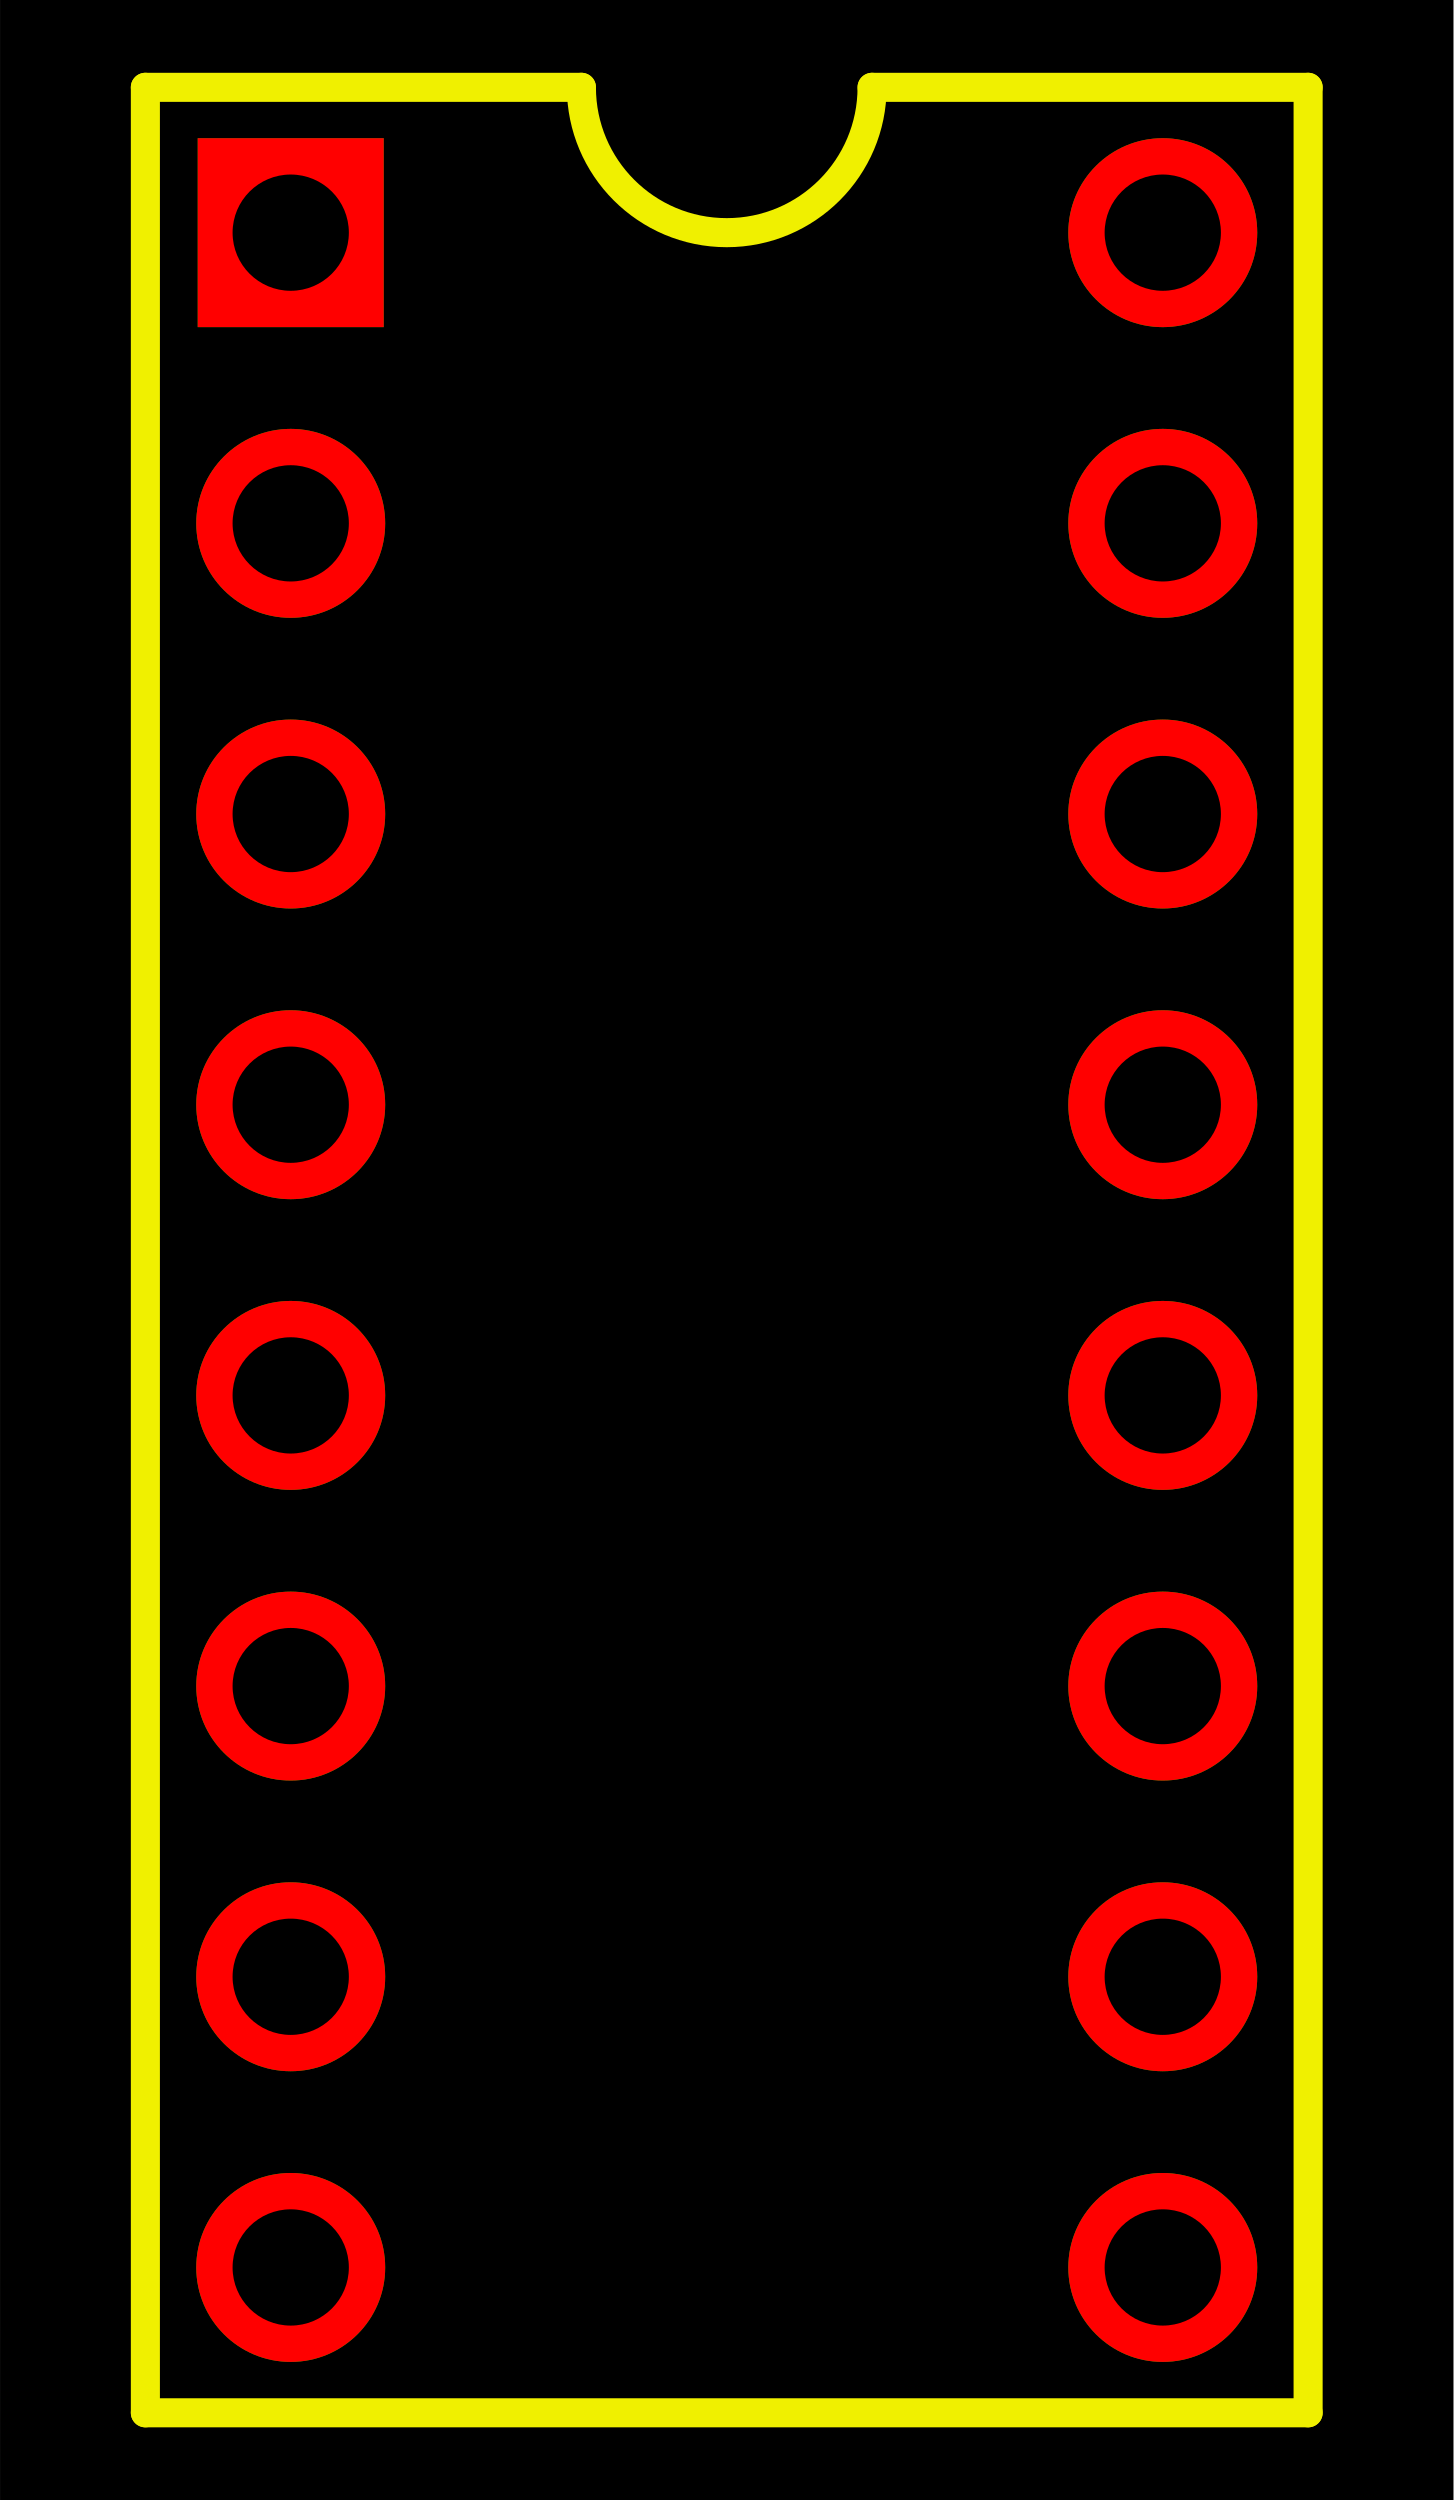
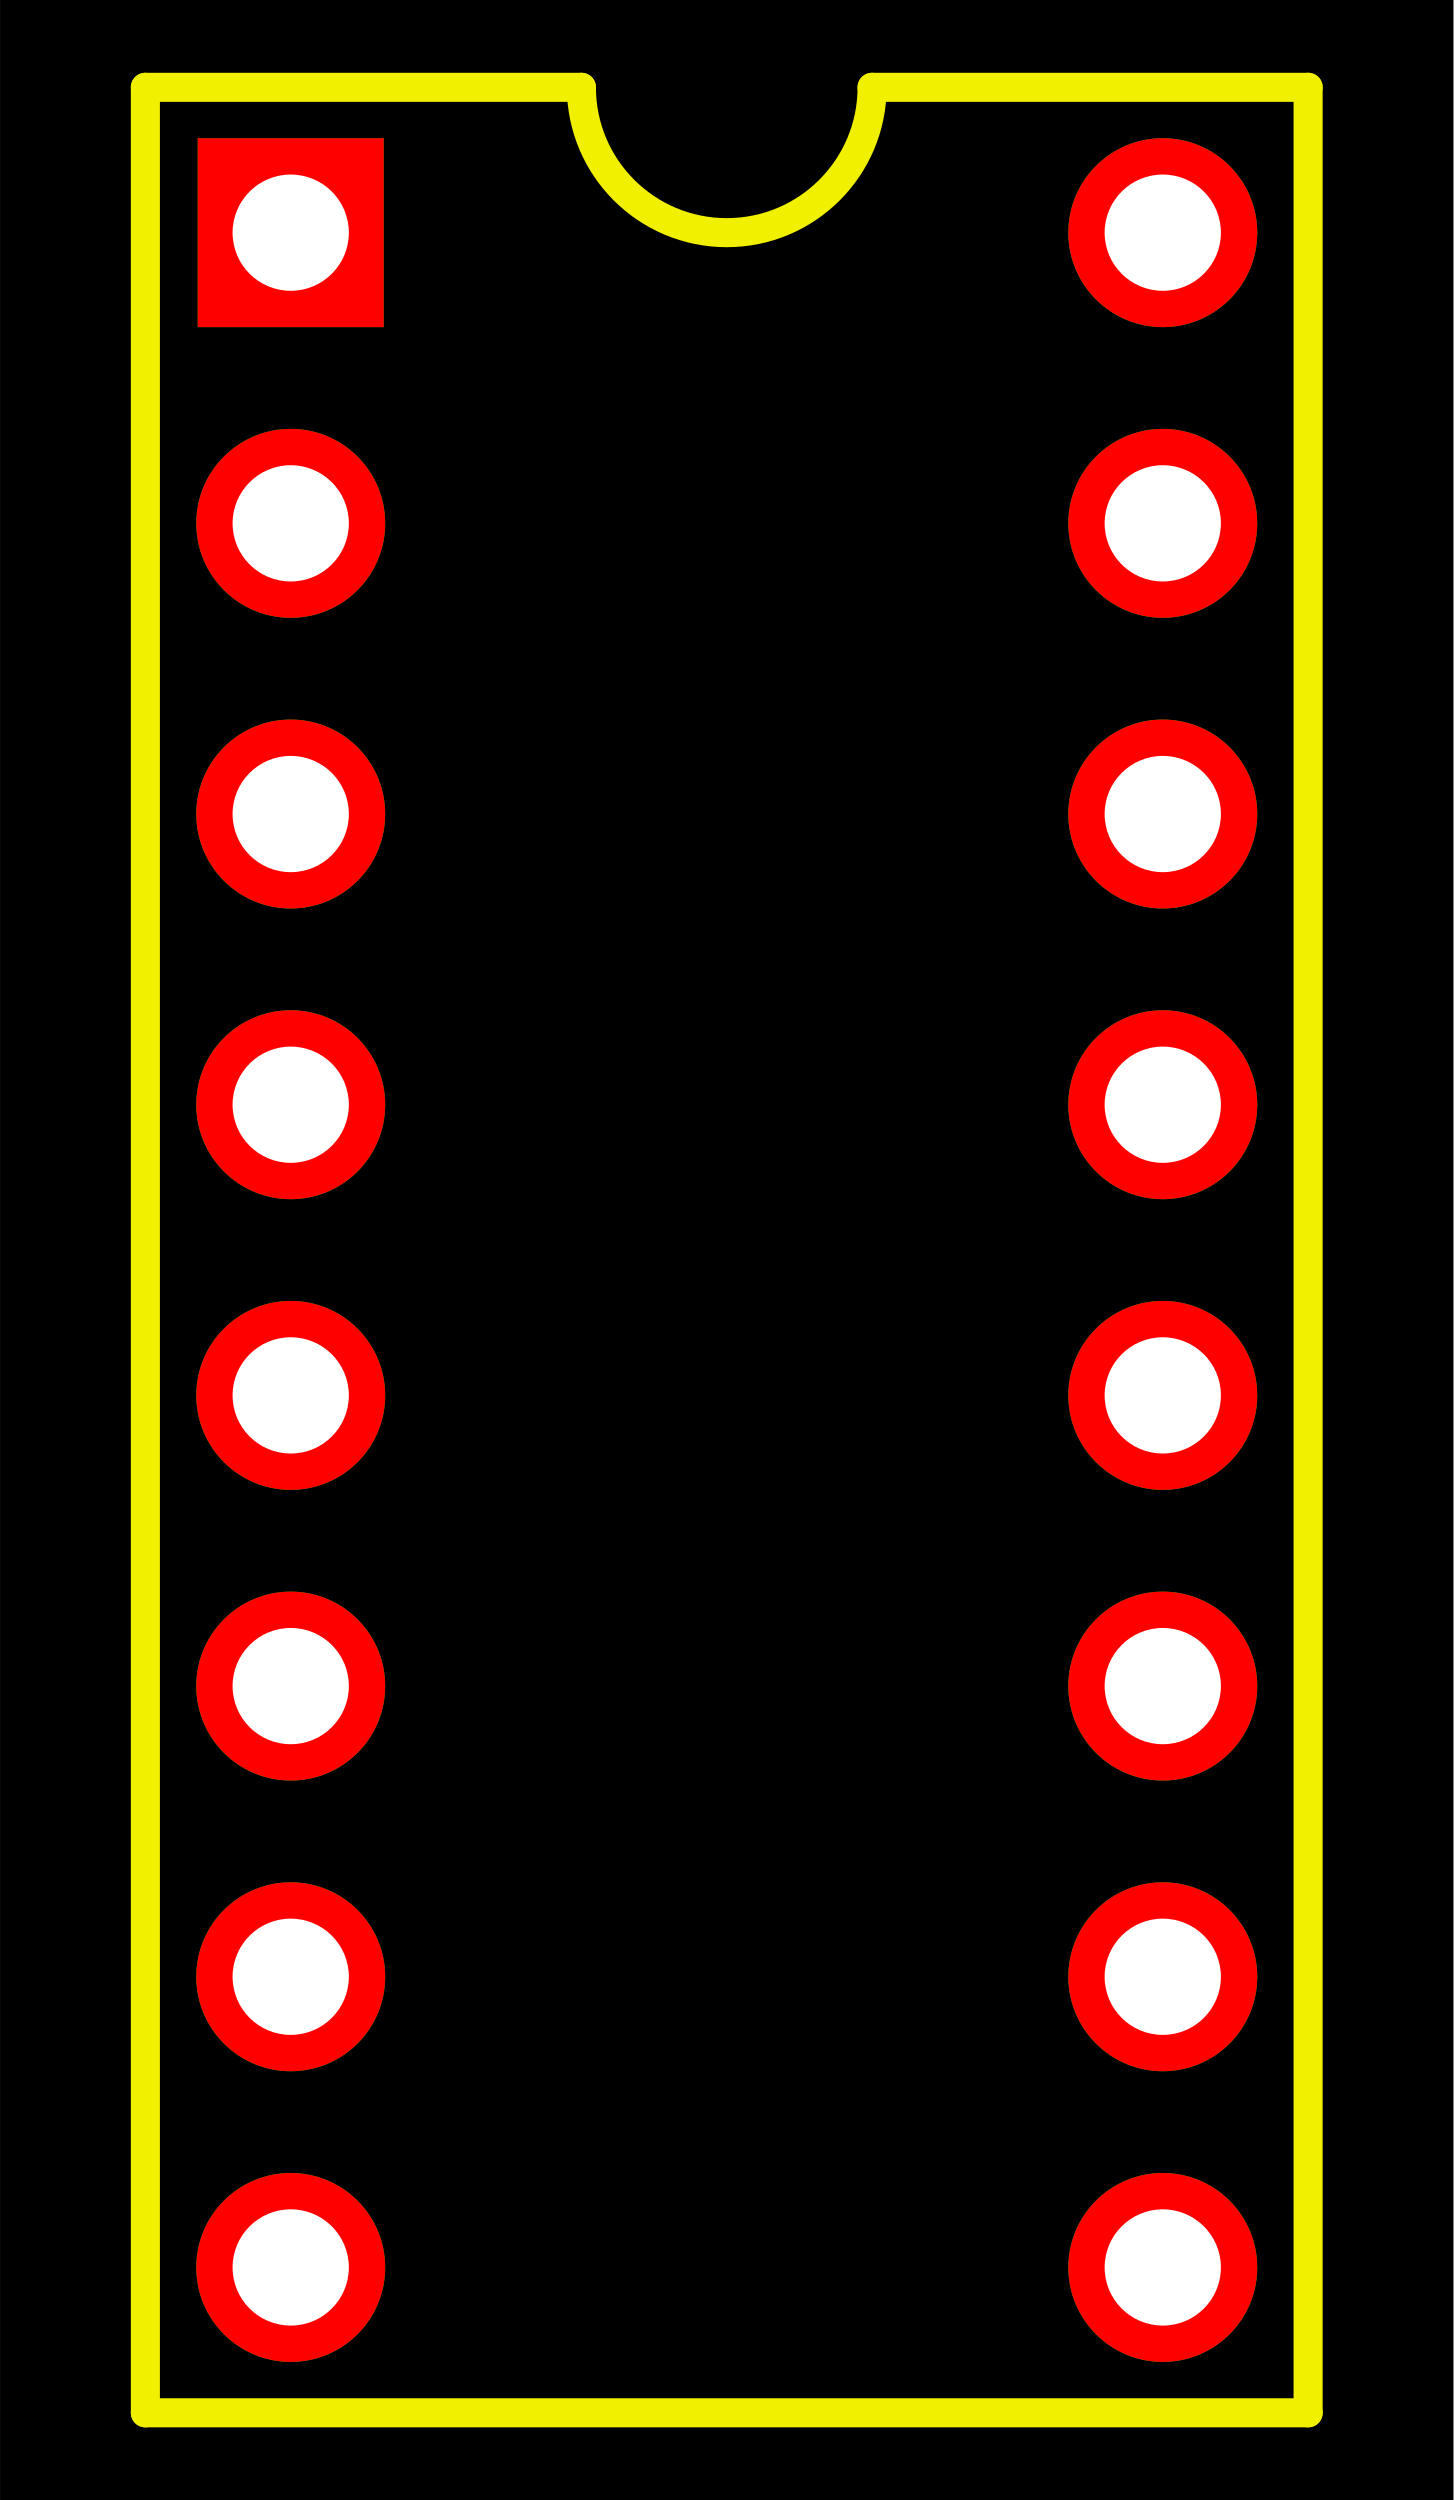
<svg xmlns="http://www.w3.org/2000/svg" xmlns:ns0="http://www.danielwagenaar.net/cpcb-ns.html" width="12.7mm" height="21.844mm" viewBox="0 0 500 860.039" version="1.2" baseProfile="tiny">
  <ns0:part pkg="dip-16">
-     <ns0:group ref="J?a">
-       <ns0:hole p="190500 431800" id="10160" od="16510" sq="0" ref="5" />
-       <ns0:arc p="228600 317500" r="12700" lw="2540" l="1" ang="180" rota="90" />
-       <ns0:trace p1="279400 317500" p2="241300 317500" w="2540" l="1" />
-       <ns0:trace p1="279400 520700" p2="279400 317500" w="2540" l="1" />
-       <ns0:hole p="190500 381000" id="10160" od="16510" sq="0" ref="3" />
-       <ns0:hole p="190500 355600" id="10160" od="16510" sq="0" ref="2" />
-       <ns0:hole p="190500 330200" id="10160" od="16510" sq="1" ref="1" />
-       <ns0:hole p="190500 457200" id="10160" od="16510" sq="0" ref="6" />
-       <ns0:hole p="190500 482600" id="10160" od="16510" sq="0" ref="7" />
-       <ns0:hole p="190500 508000" id="10160" od="16510" sq="0" ref="8" />
-       <ns0:hole p="190500 406400" id="10160" od="16510" sq="0" ref="4" />
-       <ns0:trace p1="177800 520700" p2="279400 520700" w="2540" l="1" />
-       <ns0:trace p1="177800 317500" p2="177800 520700" w="2540" l="1" />
-       <ns0:trace p1="215900 317500" p2="177800 317500" w="2540" l="1" />
-       <ns0:hole p="266700 508000" id="10160" od="16510" sq="0" ref="9" />
-       <ns0:hole p="266700 482600" id="10160" od="16510" sq="0" ref="10" />
-       <ns0:hole p="266700 431800" id="10160" od="16510" sq="0" ref="12" />
-       <ns0:hole p="266700 406400" id="10160" od="16510" sq="0" ref="13" />
-       <ns0:hole p="266700 381000" id="10160" od="16510" sq="0" ref="14" />
-       <ns0:hole p="266700 457200" id="10160" od="16510" sq="0" ref="11" />
-       <ns0:hole p="266700 330200" id="10160" od="16510" sq="0" ref="16" />
-       <ns0:hole p="266700 355600" id="10160" od="16510" sq="0" ref="15" />
+     <ns0:group ref="J?">
+       <ns0:hole p="838200 444500" id="10160" od="16510" ref="5" />
+       <ns0:arc p="876300 330200" r="12700" lw="2540" l="1" ang="180" rota="90" />
+       <ns0:trace p1="927100 330200" p2="889000 330200" w="2540" l="1" />
+       <ns0:trace p1="927100 533400" p2="927100 330200" w="2540" l="1" />
+       <ns0:hole p="838200 393700" id="10160" od="16510" ref="3" />
+       <ns0:hole p="838200 368300" id="10160" od="16510" ref="2" />
+       <ns0:hole p="838200 342900" id="10160" od="16510" sq="1" ref="1" />
+       <ns0:hole p="838200 469900" id="10160" od="16510" ref="6" />
+       <ns0:hole p="838200 495300" id="10160" od="16510" ref="7" />
+       <ns0:hole p="838200 520700" id="10160" od="16510" ref="8" />
+       <ns0:hole p="838200 419100" id="10160" od="16510" ref="4" />
+       <ns0:trace p1="825500 533400" p2="927100 533400" w="2540" l="1" />
+       <ns0:trace p1="825500 330200" p2="825500 533400" w="2540" l="1" />
+       <ns0:trace p1="863600 330200" p2="825500 330200" w="2540" l="1" />
+       <ns0:hole p="914400 520700" id="10160" od="16510" ref="9" />
+       <ns0:hole p="914400 495300" id="10160" od="16510" ref="10" />
+       <ns0:hole p="914400 444500" id="10160" od="16510" ref="12" />
+       <ns0:hole p="914400 419100" id="10160" od="16510" ref="13" />
+       <ns0:hole p="914400 393700" id="10160" od="16510" ref="14" />
+       <ns0:hole p="914400 469900" id="10160" od="16510" ref="11" />
+       <ns0:hole p="914400 342900" id="10160" od="16510" ref="16" />
+       <ns0:hole p="914400 368300" id="10160" od="16510" ref="15" />
    </ns0:group>
-     <ns0:text p="176530 303530" fs="12700" l="1" rot="0" text="J?a" />
+     <ns0:text p="824230 316230" fs="12700" l="1" rot="0" text="J?" />
  </ns0:part>
  <defs>
</defs>
  <g fill="none" stroke="black" stroke-width="1" fill-rule="evenodd" stroke-linecap="square" stroke-linejoin="bevel">
-     <g fill="#000000" fill-opacity="1" stroke="none" transform="matrix(1,0,0,1,-650,-1219.96)" font-family="Sans" font-size="152.778" font-weight="400" font-style="normal">
-       <rect x="650" y="1219.96" width="500" height="860.039" />
+     <g fill="#000000" fill-opacity="1" stroke="none" transform="matrix(1,0,0,1,-3200,-1269.96)" font-family="Sans" font-size="152.778" font-weight="400" font-style="normal">
+       <rect x="3200" y="1269.96" width="500" height="860.039" />
    </g>
-     <g fill="#00b400" fill-opacity="1" stroke="none" transform="matrix(1,0,0,1,-650,-1219.96)" font-family="Sans" font-size="152.778" font-weight="400" font-style="normal">
-       <circle cx="750" cy="1700" r="32.5" />
+     <g fill="#00b400" fill-opacity="1" stroke="none" transform="matrix(1,0,0,1,-3200,-1269.96)" font-family="Sans" font-size="152.778" font-weight="400" font-style="normal">
+       <circle cx="3300" cy="1750" r="32.5" />
    </g>
-     <g fill="#00b400" fill-opacity="1" stroke="none" transform="matrix(1,0,0,1,-650,-1219.96)" font-family="Sans" font-size="152.778" font-weight="400" font-style="normal">
-       <circle cx="750" cy="1500" r="32.5" />
+     <g fill="#00b400" fill-opacity="1" stroke="none" transform="matrix(1,0,0,1,-3200,-1269.96)" font-family="Sans" font-size="152.778" font-weight="400" font-style="normal">
+       <circle cx="3300" cy="1550" r="32.5" />
    </g>
-     <g fill="#00b400" fill-opacity="1" stroke="none" transform="matrix(1,0,0,1,-650,-1219.96)" font-family="Sans" font-size="152.778" font-weight="400" font-style="normal">
-       <circle cx="750" cy="1400" r="32.5" />
+     <g fill="#00b400" fill-opacity="1" stroke="none" transform="matrix(1,0,0,1,-3200,-1269.96)" font-family="Sans" font-size="152.778" font-weight="400" font-style="normal">
+       <circle cx="3300" cy="1450" r="32.5" />
    </g>
-     <g fill="#00b400" fill-opacity="1" stroke="#00b400" stroke-opacity="1" stroke-width="65" stroke-linecap="butt" stroke-linejoin="bevel" transform="matrix(1,0,0,1,-650,-1219.96)" font-family="Sans" font-size="152.778" font-weight="400" font-style="normal">
-       <polyline fill="none" vector-effect="none" points="718,1300 782,1300 " />
+     <g fill="#00b400" fill-opacity="1" stroke="#00b400" stroke-opacity="1" stroke-width="65" stroke-linecap="butt" stroke-linejoin="bevel" transform="matrix(1,0,0,1,-3200,-1269.96)" font-family="Sans" font-size="152.778" font-weight="400" font-style="normal">
+       <polyline fill="none" vector-effect="none" points="3268,1350 3332,1350 " />
    </g>
-     <g fill="#00b400" fill-opacity="1" stroke="none" transform="matrix(1,0,0,1,-650,-1219.96)" font-family="Sans" font-size="152.778" font-weight="400" font-style="normal">
-       <circle cx="750" cy="1800" r="32.5" />
+     <g fill="#00b400" fill-opacity="1" stroke="none" transform="matrix(1,0,0,1,-3200,-1269.96)" font-family="Sans" font-size="152.778" font-weight="400" font-style="normal">
+       <circle cx="3300" cy="1850" r="32.5" />
    </g>
-     <g fill="#00b400" fill-opacity="1" stroke="none" transform="matrix(1,0,0,1,-650,-1219.96)" font-family="Sans" font-size="152.778" font-weight="400" font-style="normal">
-       <circle cx="750" cy="1900" r="32.5" />
+     <g fill="#00b400" fill-opacity="1" stroke="none" transform="matrix(1,0,0,1,-3200,-1269.96)" font-family="Sans" font-size="152.778" font-weight="400" font-style="normal">
+       <circle cx="3300" cy="1950" r="32.5" />
    </g>
-     <g fill="#00b400" fill-opacity="1" stroke="none" transform="matrix(1,0,0,1,-650,-1219.96)" font-family="Sans" font-size="152.778" font-weight="400" font-style="normal">
-       <circle cx="750" cy="2000" r="32.5" />
+     <g fill="#00b400" fill-opacity="1" stroke="none" transform="matrix(1,0,0,1,-3200,-1269.96)" font-family="Sans" font-size="152.778" font-weight="400" font-style="normal">
+       <circle cx="3300" cy="2050" r="32.5" />
    </g>
-     <g fill="#00b400" fill-opacity="1" stroke="none" transform="matrix(1,0,0,1,-650,-1219.96)" font-family="Sans" font-size="152.778" font-weight="400" font-style="normal">
-       <circle cx="750" cy="1600" r="32.5" />
+     <g fill="#00b400" fill-opacity="1" stroke="none" transform="matrix(1,0,0,1,-3200,-1269.96)" font-family="Sans" font-size="152.778" font-weight="400" font-style="normal">
+       <circle cx="3300" cy="1650" r="32.5" />
    </g>
-     <g fill="#00b400" fill-opacity="1" stroke="none" transform="matrix(1,0,0,1,-650,-1219.96)" font-family="Sans" font-size="152.778" font-weight="400" font-style="normal">
-       <circle cx="1050" cy="2000" r="32.5" />
+     <g fill="#00b400" fill-opacity="1" stroke="none" transform="matrix(1,0,0,1,-3200,-1269.96)" font-family="Sans" font-size="152.778" font-weight="400" font-style="normal">
+       <circle cx="3600" cy="2050" r="32.5" />
    </g>
-     <g fill="#00b400" fill-opacity="1" stroke="none" transform="matrix(1,0,0,1,-650,-1219.96)" font-family="Sans" font-size="152.778" font-weight="400" font-style="normal">
-       <circle cx="1050" cy="1900" r="32.5" />
+     <g fill="#00b400" fill-opacity="1" stroke="none" transform="matrix(1,0,0,1,-3200,-1269.96)" font-family="Sans" font-size="152.778" font-weight="400" font-style="normal">
+       <circle cx="3600" cy="1950" r="32.5" />
    </g>
-     <g fill="#00b400" fill-opacity="1" stroke="none" transform="matrix(1,0,0,1,-650,-1219.96)" font-family="Sans" font-size="152.778" font-weight="400" font-style="normal">
-       <circle cx="1050" cy="1700" r="32.5" />
+     <g fill="#00b400" fill-opacity="1" stroke="none" transform="matrix(1,0,0,1,-3200,-1269.96)" font-family="Sans" font-size="152.778" font-weight="400" font-style="normal">
+       <circle cx="3600" cy="1750" r="32.5" />
    </g>
-     <g fill="#00b400" fill-opacity="1" stroke="none" transform="matrix(1,0,0,1,-650,-1219.96)" font-family="Sans" font-size="152.778" font-weight="400" font-style="normal">
-       <circle cx="1050" cy="1600" r="32.5" />
+     <g fill="#00b400" fill-opacity="1" stroke="none" transform="matrix(1,0,0,1,-3200,-1269.96)" font-family="Sans" font-size="152.778" font-weight="400" font-style="normal">
+       <circle cx="3600" cy="1650" r="32.5" />
    </g>
-     <g fill="#00b400" fill-opacity="1" stroke="none" transform="matrix(1,0,0,1,-650,-1219.96)" font-family="Sans" font-size="152.778" font-weight="400" font-style="normal">
-       <circle cx="1050" cy="1500" r="32.5" />
+     <g fill="#00b400" fill-opacity="1" stroke="none" transform="matrix(1,0,0,1,-3200,-1269.96)" font-family="Sans" font-size="152.778" font-weight="400" font-style="normal">
+       <circle cx="3600" cy="1550" r="32.5" />
    </g>
-     <g fill="#00b400" fill-opacity="1" stroke="none" transform="matrix(1,0,0,1,-650,-1219.96)" font-family="Sans" font-size="152.778" font-weight="400" font-style="normal">
-       <circle cx="1050" cy="1800" r="32.5" />
+     <g fill="#00b400" fill-opacity="1" stroke="none" transform="matrix(1,0,0,1,-3200,-1269.96)" font-family="Sans" font-size="152.778" font-weight="400" font-style="normal">
+       <circle cx="3600" cy="1850" r="32.5" />
    </g>
-     <g fill="#00b400" fill-opacity="1" stroke="none" transform="matrix(1,0,0,1,-650,-1219.96)" font-family="Sans" font-size="152.778" font-weight="400" font-style="normal">
-       <circle cx="1050" cy="1300" r="32.5" />
+     <g fill="#00b400" fill-opacity="1" stroke="none" transform="matrix(1,0,0,1,-3200,-1269.96)" font-family="Sans" font-size="152.778" font-weight="400" font-style="normal">
+       <circle cx="3600" cy="1350" r="32.5" />
    </g>
-     <g fill="#00b400" fill-opacity="1" stroke="none" transform="matrix(1,0,0,1,-650,-1219.96)" font-family="Sans" font-size="152.778" font-weight="400" font-style="normal">
-       <circle cx="1050" cy="1400" r="32.5" />
+     <g fill="#00b400" fill-opacity="1" stroke="none" transform="matrix(1,0,0,1,-3200,-1269.96)" font-family="Sans" font-size="152.778" font-weight="400" font-style="normal">
+       <circle cx="3600" cy="1450" r="32.5" />
    </g>
-     <g fill="#ff0000" fill-opacity="1" stroke="none" transform="matrix(1,0,0,1,-650,-1219.96)" font-family="Sans" font-size="152.778" font-weight="400" font-style="normal">
-       <circle cx="750" cy="1700" r="32.5" />
+     <g fill="#ff0000" fill-opacity="1" stroke="none" transform="matrix(1,0,0,1,-3200,-1269.96)" font-family="Sans" font-size="152.778" font-weight="400" font-style="normal">
+       <circle cx="3300" cy="1750" r="32.5" />
    </g>
-     <g fill="#ff0000" fill-opacity="1" stroke="none" transform="matrix(1,0,0,1,-650,-1219.96)" font-family="Sans" font-size="152.778" font-weight="400" font-style="normal">
-       <circle cx="750" cy="1500" r="32.5" />
+     <g fill="#ff0000" fill-opacity="1" stroke="none" transform="matrix(1,0,0,1,-3200,-1269.96)" font-family="Sans" font-size="152.778" font-weight="400" font-style="normal">
+       <circle cx="3300" cy="1550" r="32.5" />
    </g>
-     <g fill="#ff0000" fill-opacity="1" stroke="none" transform="matrix(1,0,0,1,-650,-1219.96)" font-family="Sans" font-size="152.778" font-weight="400" font-style="normal">
-       <circle cx="750" cy="1400" r="32.5" />
+     <g fill="#ff0000" fill-opacity="1" stroke="none" transform="matrix(1,0,0,1,-3200,-1269.96)" font-family="Sans" font-size="152.778" font-weight="400" font-style="normal">
+       <circle cx="3300" cy="1450" r="32.5" />
    </g>
-     <g fill="#ff0000" fill-opacity="1" stroke="#ff0000" stroke-opacity="1" stroke-width="65" stroke-linecap="butt" stroke-linejoin="bevel" transform="matrix(1,0,0,1,-650,-1219.96)" font-family="Sans" font-size="152.778" font-weight="400" font-style="normal">
-       <polyline fill="none" vector-effect="none" points="718,1300 782,1300 " />
+     <g fill="#ff0000" fill-opacity="1" stroke="#ff0000" stroke-opacity="1" stroke-width="65" stroke-linecap="butt" stroke-linejoin="bevel" transform="matrix(1,0,0,1,-3200,-1269.96)" font-family="Sans" font-size="152.778" font-weight="400" font-style="normal">
+       <polyline fill="none" vector-effect="none" points="3268,1350 3332,1350 " />
    </g>
-     <g fill="#ff0000" fill-opacity="1" stroke="none" transform="matrix(1,0,0,1,-650,-1219.96)" font-family="Sans" font-size="152.778" font-weight="400" font-style="normal">
-       <circle cx="750" cy="1800" r="32.5" />
+     <g fill="#ff0000" fill-opacity="1" stroke="none" transform="matrix(1,0,0,1,-3200,-1269.96)" font-family="Sans" font-size="152.778" font-weight="400" font-style="normal">
+       <circle cx="3300" cy="1850" r="32.5" />
    </g>
-     <g fill="#ff0000" fill-opacity="1" stroke="none" transform="matrix(1,0,0,1,-650,-1219.96)" font-family="Sans" font-size="152.778" font-weight="400" font-style="normal">
-       <circle cx="750" cy="1900" r="32.5" />
+     <g fill="#ff0000" fill-opacity="1" stroke="none" transform="matrix(1,0,0,1,-3200,-1269.96)" font-family="Sans" font-size="152.778" font-weight="400" font-style="normal">
+       <circle cx="3300" cy="1950" r="32.5" />
    </g>
-     <g fill="#ff0000" fill-opacity="1" stroke="none" transform="matrix(1,0,0,1,-650,-1219.96)" font-family="Sans" font-size="152.778" font-weight="400" font-style="normal">
-       <circle cx="750" cy="2000" r="32.5" />
+     <g fill="#ff0000" fill-opacity="1" stroke="none" transform="matrix(1,0,0,1,-3200,-1269.96)" font-family="Sans" font-size="152.778" font-weight="400" font-style="normal">
+       <circle cx="3300" cy="2050" r="32.5" />
    </g>
-     <g fill="#ff0000" fill-opacity="1" stroke="none" transform="matrix(1,0,0,1,-650,-1219.96)" font-family="Sans" font-size="152.778" font-weight="400" font-style="normal">
-       <circle cx="750" cy="1600" r="32.5" />
+     <g fill="#ff0000" fill-opacity="1" stroke="none" transform="matrix(1,0,0,1,-3200,-1269.96)" font-family="Sans" font-size="152.778" font-weight="400" font-style="normal">
+       <circle cx="3300" cy="1650" r="32.5" />
    </g>
-     <g fill="#ff0000" fill-opacity="1" stroke="none" transform="matrix(1,0,0,1,-650,-1219.96)" font-family="Sans" font-size="152.778" font-weight="400" font-style="normal">
-       <circle cx="1050" cy="2000" r="32.5" />
+     <g fill="#ff0000" fill-opacity="1" stroke="none" transform="matrix(1,0,0,1,-3200,-1269.96)" font-family="Sans" font-size="152.778" font-weight="400" font-style="normal">
+       <circle cx="3600" cy="2050" r="32.5" />
    </g>
-     <g fill="#ff0000" fill-opacity="1" stroke="none" transform="matrix(1,0,0,1,-650,-1219.96)" font-family="Sans" font-size="152.778" font-weight="400" font-style="normal">
-       <circle cx="1050" cy="1900" r="32.5" />
+     <g fill="#ff0000" fill-opacity="1" stroke="none" transform="matrix(1,0,0,1,-3200,-1269.96)" font-family="Sans" font-size="152.778" font-weight="400" font-style="normal">
+       <circle cx="3600" cy="1950" r="32.5" />
    </g>
-     <g fill="#ff0000" fill-opacity="1" stroke="none" transform="matrix(1,0,0,1,-650,-1219.96)" font-family="Sans" font-size="152.778" font-weight="400" font-style="normal">
-       <circle cx="1050" cy="1700" r="32.5" />
+     <g fill="#ff0000" fill-opacity="1" stroke="none" transform="matrix(1,0,0,1,-3200,-1269.96)" font-family="Sans" font-size="152.778" font-weight="400" font-style="normal">
+       <circle cx="3600" cy="1750" r="32.5" />
    </g>
-     <g fill="#ff0000" fill-opacity="1" stroke="none" transform="matrix(1,0,0,1,-650,-1219.96)" font-family="Sans" font-size="152.778" font-weight="400" font-style="normal">
-       <circle cx="1050" cy="1600" r="32.5" />
+     <g fill="#ff0000" fill-opacity="1" stroke="none" transform="matrix(1,0,0,1,-3200,-1269.96)" font-family="Sans" font-size="152.778" font-weight="400" font-style="normal">
+       <circle cx="3600" cy="1650" r="32.5" />
    </g>
-     <g fill="#ff0000" fill-opacity="1" stroke="none" transform="matrix(1,0,0,1,-650,-1219.96)" font-family="Sans" font-size="152.778" font-weight="400" font-style="normal">
-       <circle cx="1050" cy="1500" r="32.5" />
+     <g fill="#ff0000" fill-opacity="1" stroke="none" transform="matrix(1,0,0,1,-3200,-1269.96)" font-family="Sans" font-size="152.778" font-weight="400" font-style="normal">
+       <circle cx="3600" cy="1550" r="32.5" />
    </g>
-     <g fill="#ff0000" fill-opacity="1" stroke="none" transform="matrix(1,0,0,1,-650,-1219.96)" font-family="Sans" font-size="152.778" font-weight="400" font-style="normal">
-       <circle cx="1050" cy="1800" r="32.5" />
+     <g fill="#ff0000" fill-opacity="1" stroke="none" transform="matrix(1,0,0,1,-3200,-1269.96)" font-family="Sans" font-size="152.778" font-weight="400" font-style="normal">
+       <circle cx="3600" cy="1850" r="32.5" />
    </g>
-     <g fill="#ff0000" fill-opacity="1" stroke="none" transform="matrix(1,0,0,1,-650,-1219.96)" font-family="Sans" font-size="152.778" font-weight="400" font-style="normal">
-       <circle cx="1050" cy="1300" r="32.5" />
+     <g fill="#ff0000" fill-opacity="1" stroke="none" transform="matrix(1,0,0,1,-3200,-1269.96)" font-family="Sans" font-size="152.778" font-weight="400" font-style="normal">
+       <circle cx="3600" cy="1350" r="32.5" />
    </g>
-     <g fill="#ff0000" fill-opacity="1" stroke="none" transform="matrix(1,0,0,1,-650,-1219.96)" font-family="Sans" font-size="152.778" font-weight="400" font-style="normal">
-       <circle cx="1050" cy="1400" r="32.5" />
+     <g fill="#ff0000" fill-opacity="1" stroke="none" transform="matrix(1,0,0,1,-3200,-1269.96)" font-family="Sans" font-size="152.778" font-weight="400" font-style="normal">
+       <circle cx="3600" cy="1450" r="32.5" />
    </g>
-     <g fill="#000000" fill-opacity="1" stroke="none" transform="matrix(1,0,0,1,-650,-1219.96)" font-family="Sans" font-size="152.778" font-weight="400" font-style="normal">
-       <circle cx="750" cy="1700" r="20" />
+     <g fill="#ffffff" fill-opacity="1" stroke="none" transform="matrix(1,0,0,1,-3200,-1269.96)" font-family="Sans" font-size="152.778" font-weight="400" font-style="normal">
+       <circle cx="3300" cy="1750" r="20" />
    </g>
-     <g fill="#000000" fill-opacity="1" stroke="none" transform="matrix(1,0,0,1,-650,-1219.96)" font-family="Sans" font-size="152.778" font-weight="400" font-style="normal">
-       <circle cx="750" cy="1500" r="20" />
+     <g fill="#ffffff" fill-opacity="1" stroke="none" transform="matrix(1,0,0,1,-3200,-1269.96)" font-family="Sans" font-size="152.778" font-weight="400" font-style="normal">
+       <circle cx="3300" cy="1550" r="20" />
    </g>
-     <g fill="#000000" fill-opacity="1" stroke="none" transform="matrix(1,0,0,1,-650,-1219.96)" font-family="Sans" font-size="152.778" font-weight="400" font-style="normal">
-       <circle cx="750" cy="1400" r="20" />
+     <g fill="#ffffff" fill-opacity="1" stroke="none" transform="matrix(1,0,0,1,-3200,-1269.96)" font-family="Sans" font-size="152.778" font-weight="400" font-style="normal">
+       <circle cx="3300" cy="1450" r="20" />
    </g>
-     <g fill="#000000" fill-opacity="1" stroke="none" transform="matrix(1,0,0,1,-650,-1219.96)" font-family="Sans" font-size="152.778" font-weight="400" font-style="normal">
-       <circle cx="750" cy="1300" r="20" />
+     <g fill="#ffffff" fill-opacity="1" stroke="none" transform="matrix(1,0,0,1,-3200,-1269.96)" font-family="Sans" font-size="152.778" font-weight="400" font-style="normal">
+       <circle cx="3300" cy="1350" r="20" />
    </g>
-     <g fill="#000000" fill-opacity="1" stroke="none" transform="matrix(1,0,0,1,-650,-1219.96)" font-family="Sans" font-size="152.778" font-weight="400" font-style="normal">
-       <circle cx="750" cy="1800" r="20" />
+     <g fill="#ffffff" fill-opacity="1" stroke="none" transform="matrix(1,0,0,1,-3200,-1269.96)" font-family="Sans" font-size="152.778" font-weight="400" font-style="normal">
+       <circle cx="3300" cy="1850" r="20" />
    </g>
-     <g fill="#000000" fill-opacity="1" stroke="none" transform="matrix(1,0,0,1,-650,-1219.96)" font-family="Sans" font-size="152.778" font-weight="400" font-style="normal">
-       <circle cx="750" cy="1900" r="20" />
+     <g fill="#ffffff" fill-opacity="1" stroke="none" transform="matrix(1,0,0,1,-3200,-1269.96)" font-family="Sans" font-size="152.778" font-weight="400" font-style="normal">
+       <circle cx="3300" cy="1950" r="20" />
    </g>
-     <g fill="#000000" fill-opacity="1" stroke="none" transform="matrix(1,0,0,1,-650,-1219.96)" font-family="Sans" font-size="152.778" font-weight="400" font-style="normal">
-       <circle cx="750" cy="2000" r="20" />
+     <g fill="#ffffff" fill-opacity="1" stroke="none" transform="matrix(1,0,0,1,-3200,-1269.96)" font-family="Sans" font-size="152.778" font-weight="400" font-style="normal">
+       <circle cx="3300" cy="2050" r="20" />
    </g>
-     <g fill="#000000" fill-opacity="1" stroke="none" transform="matrix(1,0,0,1,-650,-1219.96)" font-family="Sans" font-size="152.778" font-weight="400" font-style="normal">
-       <circle cx="750" cy="1600" r="20" />
+     <g fill="#ffffff" fill-opacity="1" stroke="none" transform="matrix(1,0,0,1,-3200,-1269.96)" font-family="Sans" font-size="152.778" font-weight="400" font-style="normal">
+       <circle cx="3300" cy="1650" r="20" />
    </g>
-     <g fill="#000000" fill-opacity="1" stroke="none" transform="matrix(1,0,0,1,-650,-1219.96)" font-family="Sans" font-size="152.778" font-weight="400" font-style="normal">
-       <circle cx="1050" cy="2000" r="20" />
+     <g fill="#ffffff" fill-opacity="1" stroke="none" transform="matrix(1,0,0,1,-3200,-1269.96)" font-family="Sans" font-size="152.778" font-weight="400" font-style="normal">
+       <circle cx="3600" cy="2050" r="20" />
    </g>
-     <g fill="#000000" fill-opacity="1" stroke="none" transform="matrix(1,0,0,1,-650,-1219.96)" font-family="Sans" font-size="152.778" font-weight="400" font-style="normal">
-       <circle cx="1050" cy="1900" r="20" />
+     <g fill="#ffffff" fill-opacity="1" stroke="none" transform="matrix(1,0,0,1,-3200,-1269.96)" font-family="Sans" font-size="152.778" font-weight="400" font-style="normal">
+       <circle cx="3600" cy="1950" r="20" />
    </g>
-     <g fill="#000000" fill-opacity="1" stroke="none" transform="matrix(1,0,0,1,-650,-1219.96)" font-family="Sans" font-size="152.778" font-weight="400" font-style="normal">
-       <circle cx="1050" cy="1700" r="20" />
+     <g fill="#ffffff" fill-opacity="1" stroke="none" transform="matrix(1,0,0,1,-3200,-1269.96)" font-family="Sans" font-size="152.778" font-weight="400" font-style="normal">
+       <circle cx="3600" cy="1750" r="20" />
    </g>
-     <g fill="#000000" fill-opacity="1" stroke="none" transform="matrix(1,0,0,1,-650,-1219.96)" font-family="Sans" font-size="152.778" font-weight="400" font-style="normal">
-       <circle cx="1050" cy="1600" r="20" />
+     <g fill="#ffffff" fill-opacity="1" stroke="none" transform="matrix(1,0,0,1,-3200,-1269.96)" font-family="Sans" font-size="152.778" font-weight="400" font-style="normal">
+       <circle cx="3600" cy="1650" r="20" />
    </g>
-     <g fill="#000000" fill-opacity="1" stroke="none" transform="matrix(1,0,0,1,-650,-1219.96)" font-family="Sans" font-size="152.778" font-weight="400" font-style="normal">
-       <circle cx="1050" cy="1500" r="20" />
+     <g fill="#ffffff" fill-opacity="1" stroke="none" transform="matrix(1,0,0,1,-3200,-1269.96)" font-family="Sans" font-size="152.778" font-weight="400" font-style="normal">
+       <circle cx="3600" cy="1550" r="20" />
    </g>
-     <g fill="#000000" fill-opacity="1" stroke="none" transform="matrix(1,0,0,1,-650,-1219.96)" font-family="Sans" font-size="152.778" font-weight="400" font-style="normal">
-       <circle cx="1050" cy="1800" r="20" />
+     <g fill="#ffffff" fill-opacity="1" stroke="none" transform="matrix(1,0,0,1,-3200,-1269.96)" font-family="Sans" font-size="152.778" font-weight="400" font-style="normal">
+       <circle cx="3600" cy="1850" r="20" />
    </g>
-     <g fill="#000000" fill-opacity="1" stroke="none" transform="matrix(1,0,0,1,-650,-1219.96)" font-family="Sans" font-size="152.778" font-weight="400" font-style="normal">
-       <circle cx="1050" cy="1300" r="20" />
+     <g fill="#ffffff" fill-opacity="1" stroke="none" transform="matrix(1,0,0,1,-3200,-1269.96)" font-family="Sans" font-size="152.778" font-weight="400" font-style="normal">
+       <circle cx="3600" cy="1350" r="20" />
    </g>
-     <g fill="#000000" fill-opacity="1" stroke="none" transform="matrix(1,0,0,1,-650,-1219.96)" font-family="Sans" font-size="152.778" font-weight="400" font-style="normal">
-       <circle cx="1050" cy="1400" r="20" />
+     <g fill="#ffffff" fill-opacity="1" stroke="none" transform="matrix(1,0,0,1,-3200,-1269.96)" font-family="Sans" font-size="152.778" font-weight="400" font-style="normal">
+       <circle cx="3600" cy="1450" r="20" />
    </g>
-     <g fill="none" stroke="#f0f000" stroke-opacity="1" stroke-width="10" stroke-linecap="round" stroke-linejoin="bevel" transform="matrix(1,0,0,1,-650,-1219.96)" font-family="Sans" font-size="152.778" font-weight="400" font-style="normal">
-       <path vector-effect="none" fill-rule="evenodd" d="M850,1250 C850,1277.61 872.386,1300 900,1300 C927.614,1300 950,1277.61 950,1250 " />
-       <polyline fill="none" vector-effect="none" points="1100,1250 950,1250 " />
-       <polyline fill="none" vector-effect="none" points="1100,2050 1100,1250 " />
-       <polyline fill="none" vector-effect="none" points="700,2050 1100,2050 " />
-       <polyline fill="none" vector-effect="none" points="700,1250 700,2050 " />
-       <polyline fill="none" vector-effect="none" points="850,1250 700,1250 " />
+     <g fill="none" stroke="#f0f000" stroke-opacity="1" stroke-width="10" stroke-linecap="round" stroke-linejoin="bevel" transform="matrix(1,0,0,1,-3200,-1269.96)" font-family="Sans" font-size="152.778" font-weight="400" font-style="normal">
+       <path vector-effect="none" fill-rule="evenodd" d="M3400,1300 C3400,1327.61 3422.39,1350 3450,1350 C3477.61,1350 3500,1327.61 3500,1300 " />
+       <polyline fill="none" vector-effect="none" points="3650,1300 3500,1300 " />
+       <polyline fill="none" vector-effect="none" points="3650,2100 3650,1300 " />
+       <polyline fill="none" vector-effect="none" points="3250,2100 3650,2100 " />
+       <polyline fill="none" vector-effect="none" points="3250,1300 3250,2100 " />
+       <polyline fill="none" vector-effect="none" points="3400,1300 3250,1300 " />
    </g>
  </g>
</svg>
